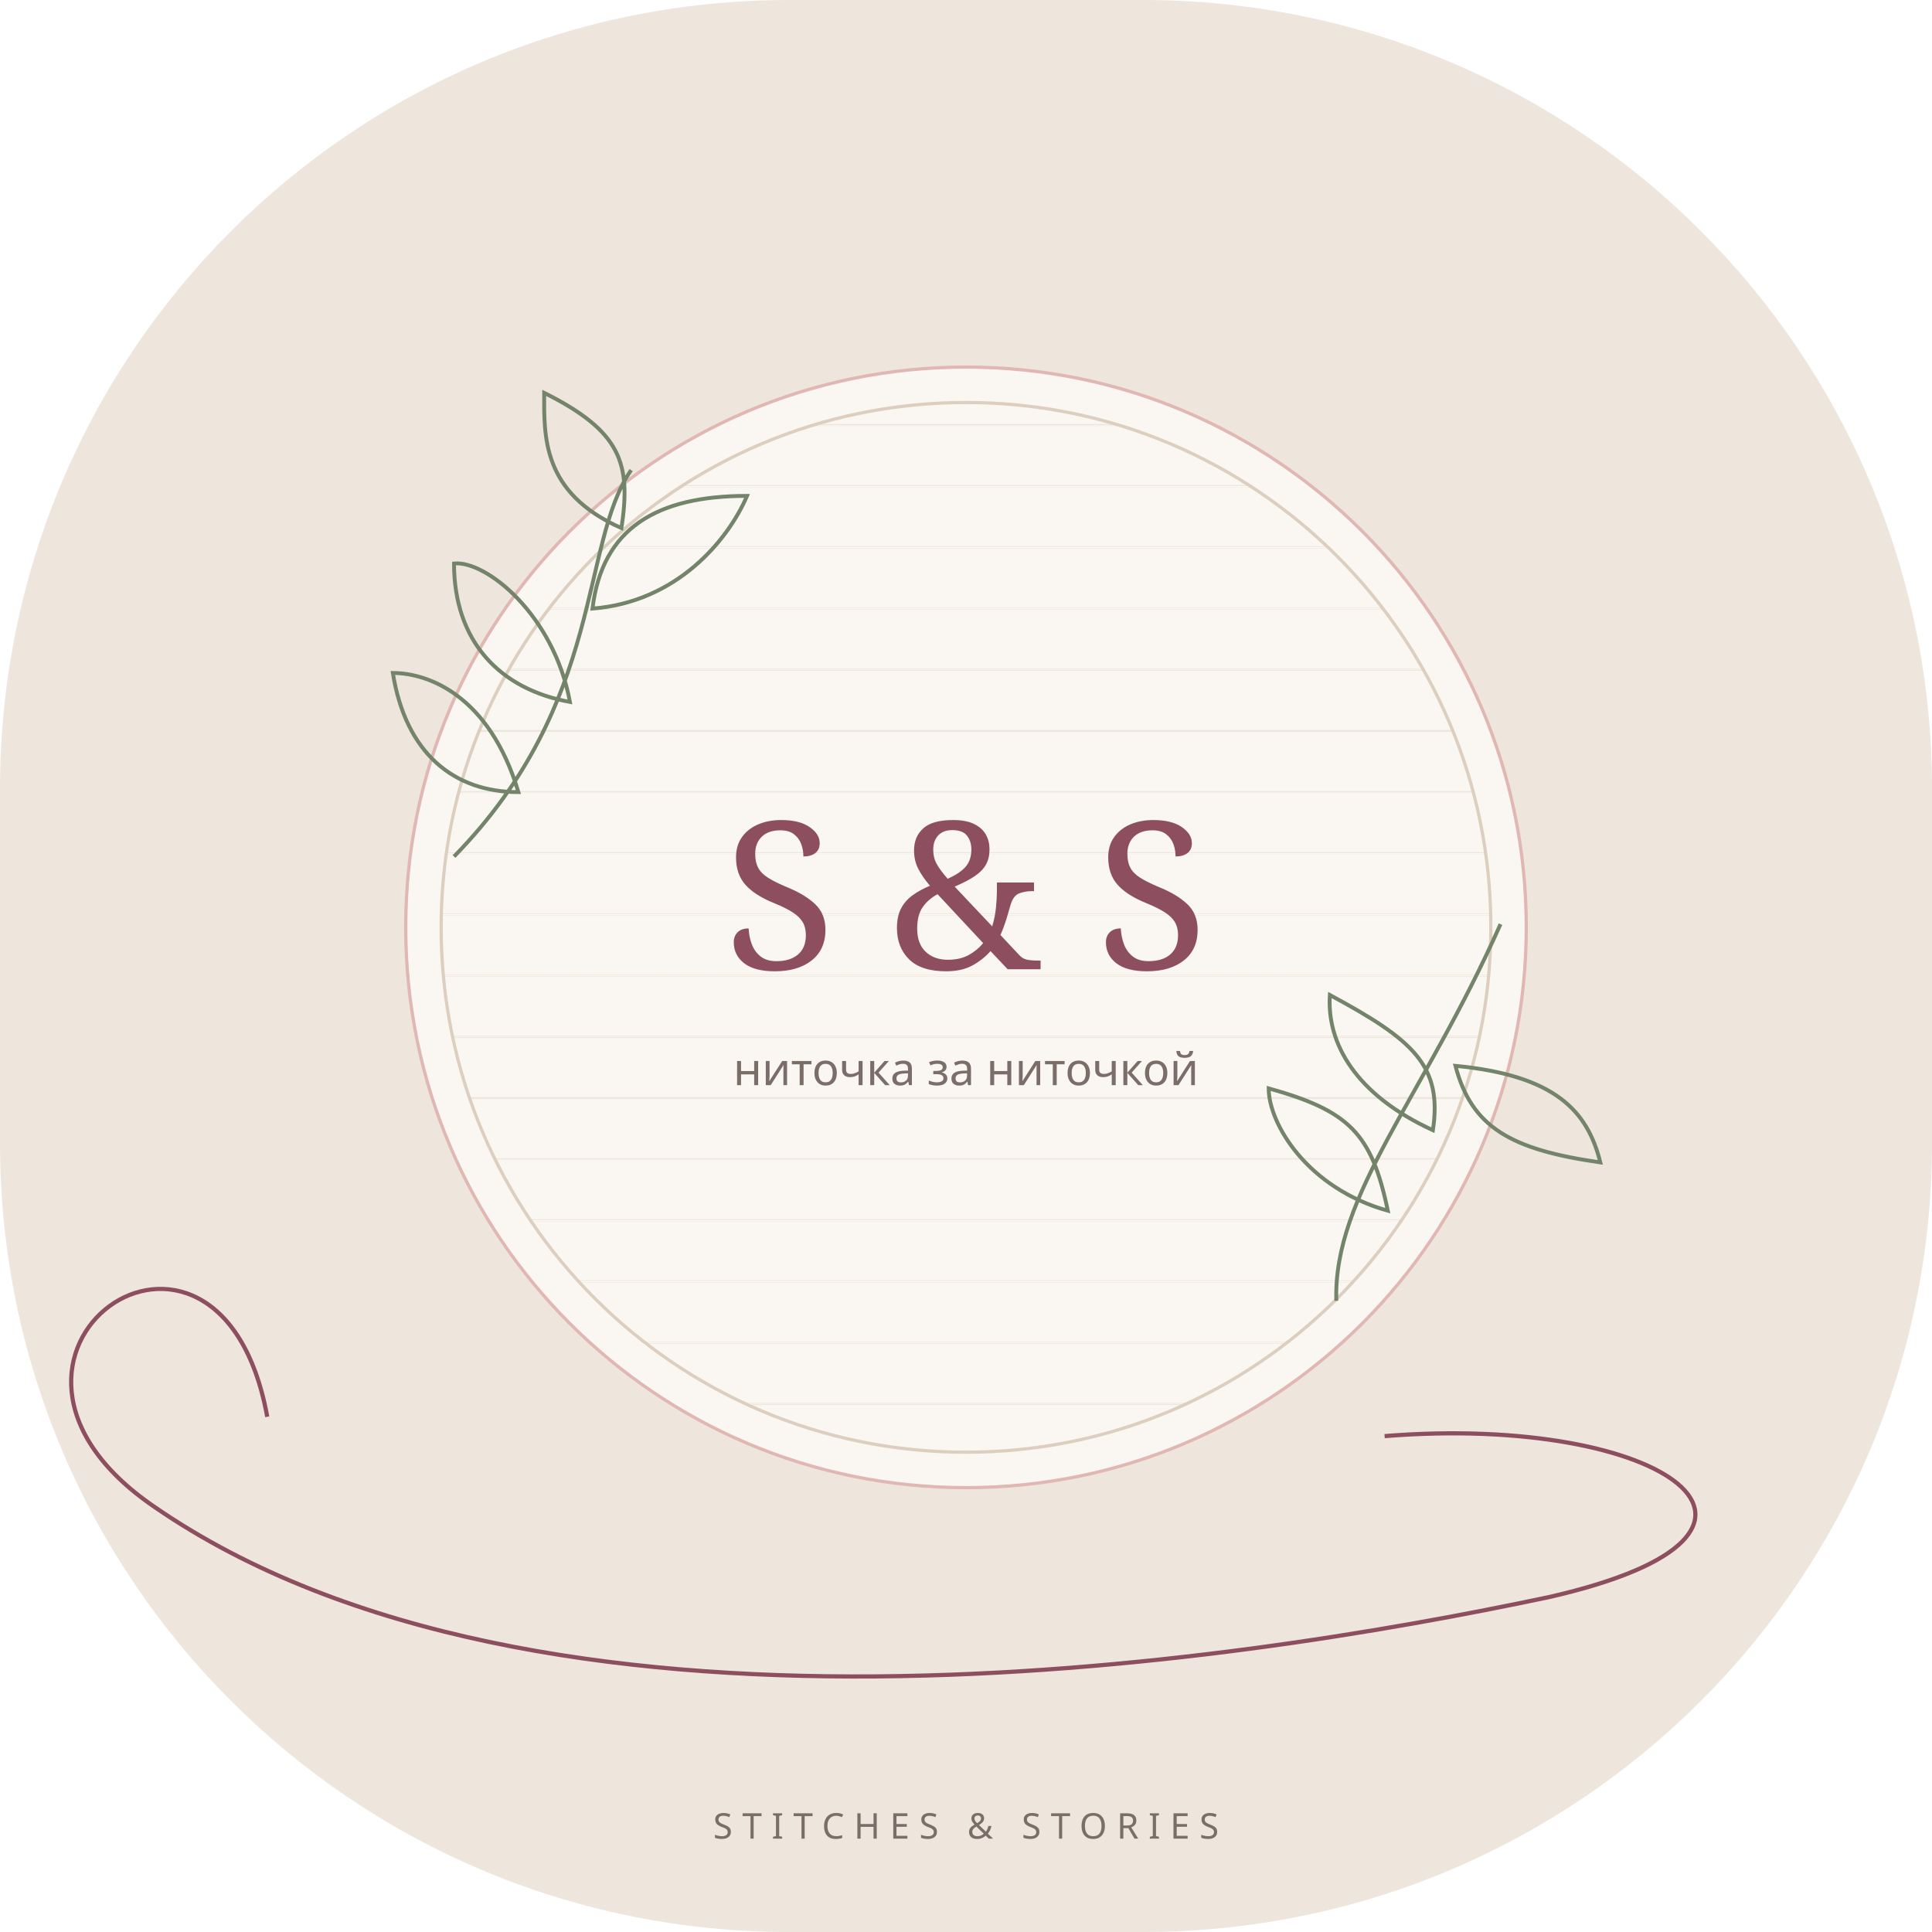
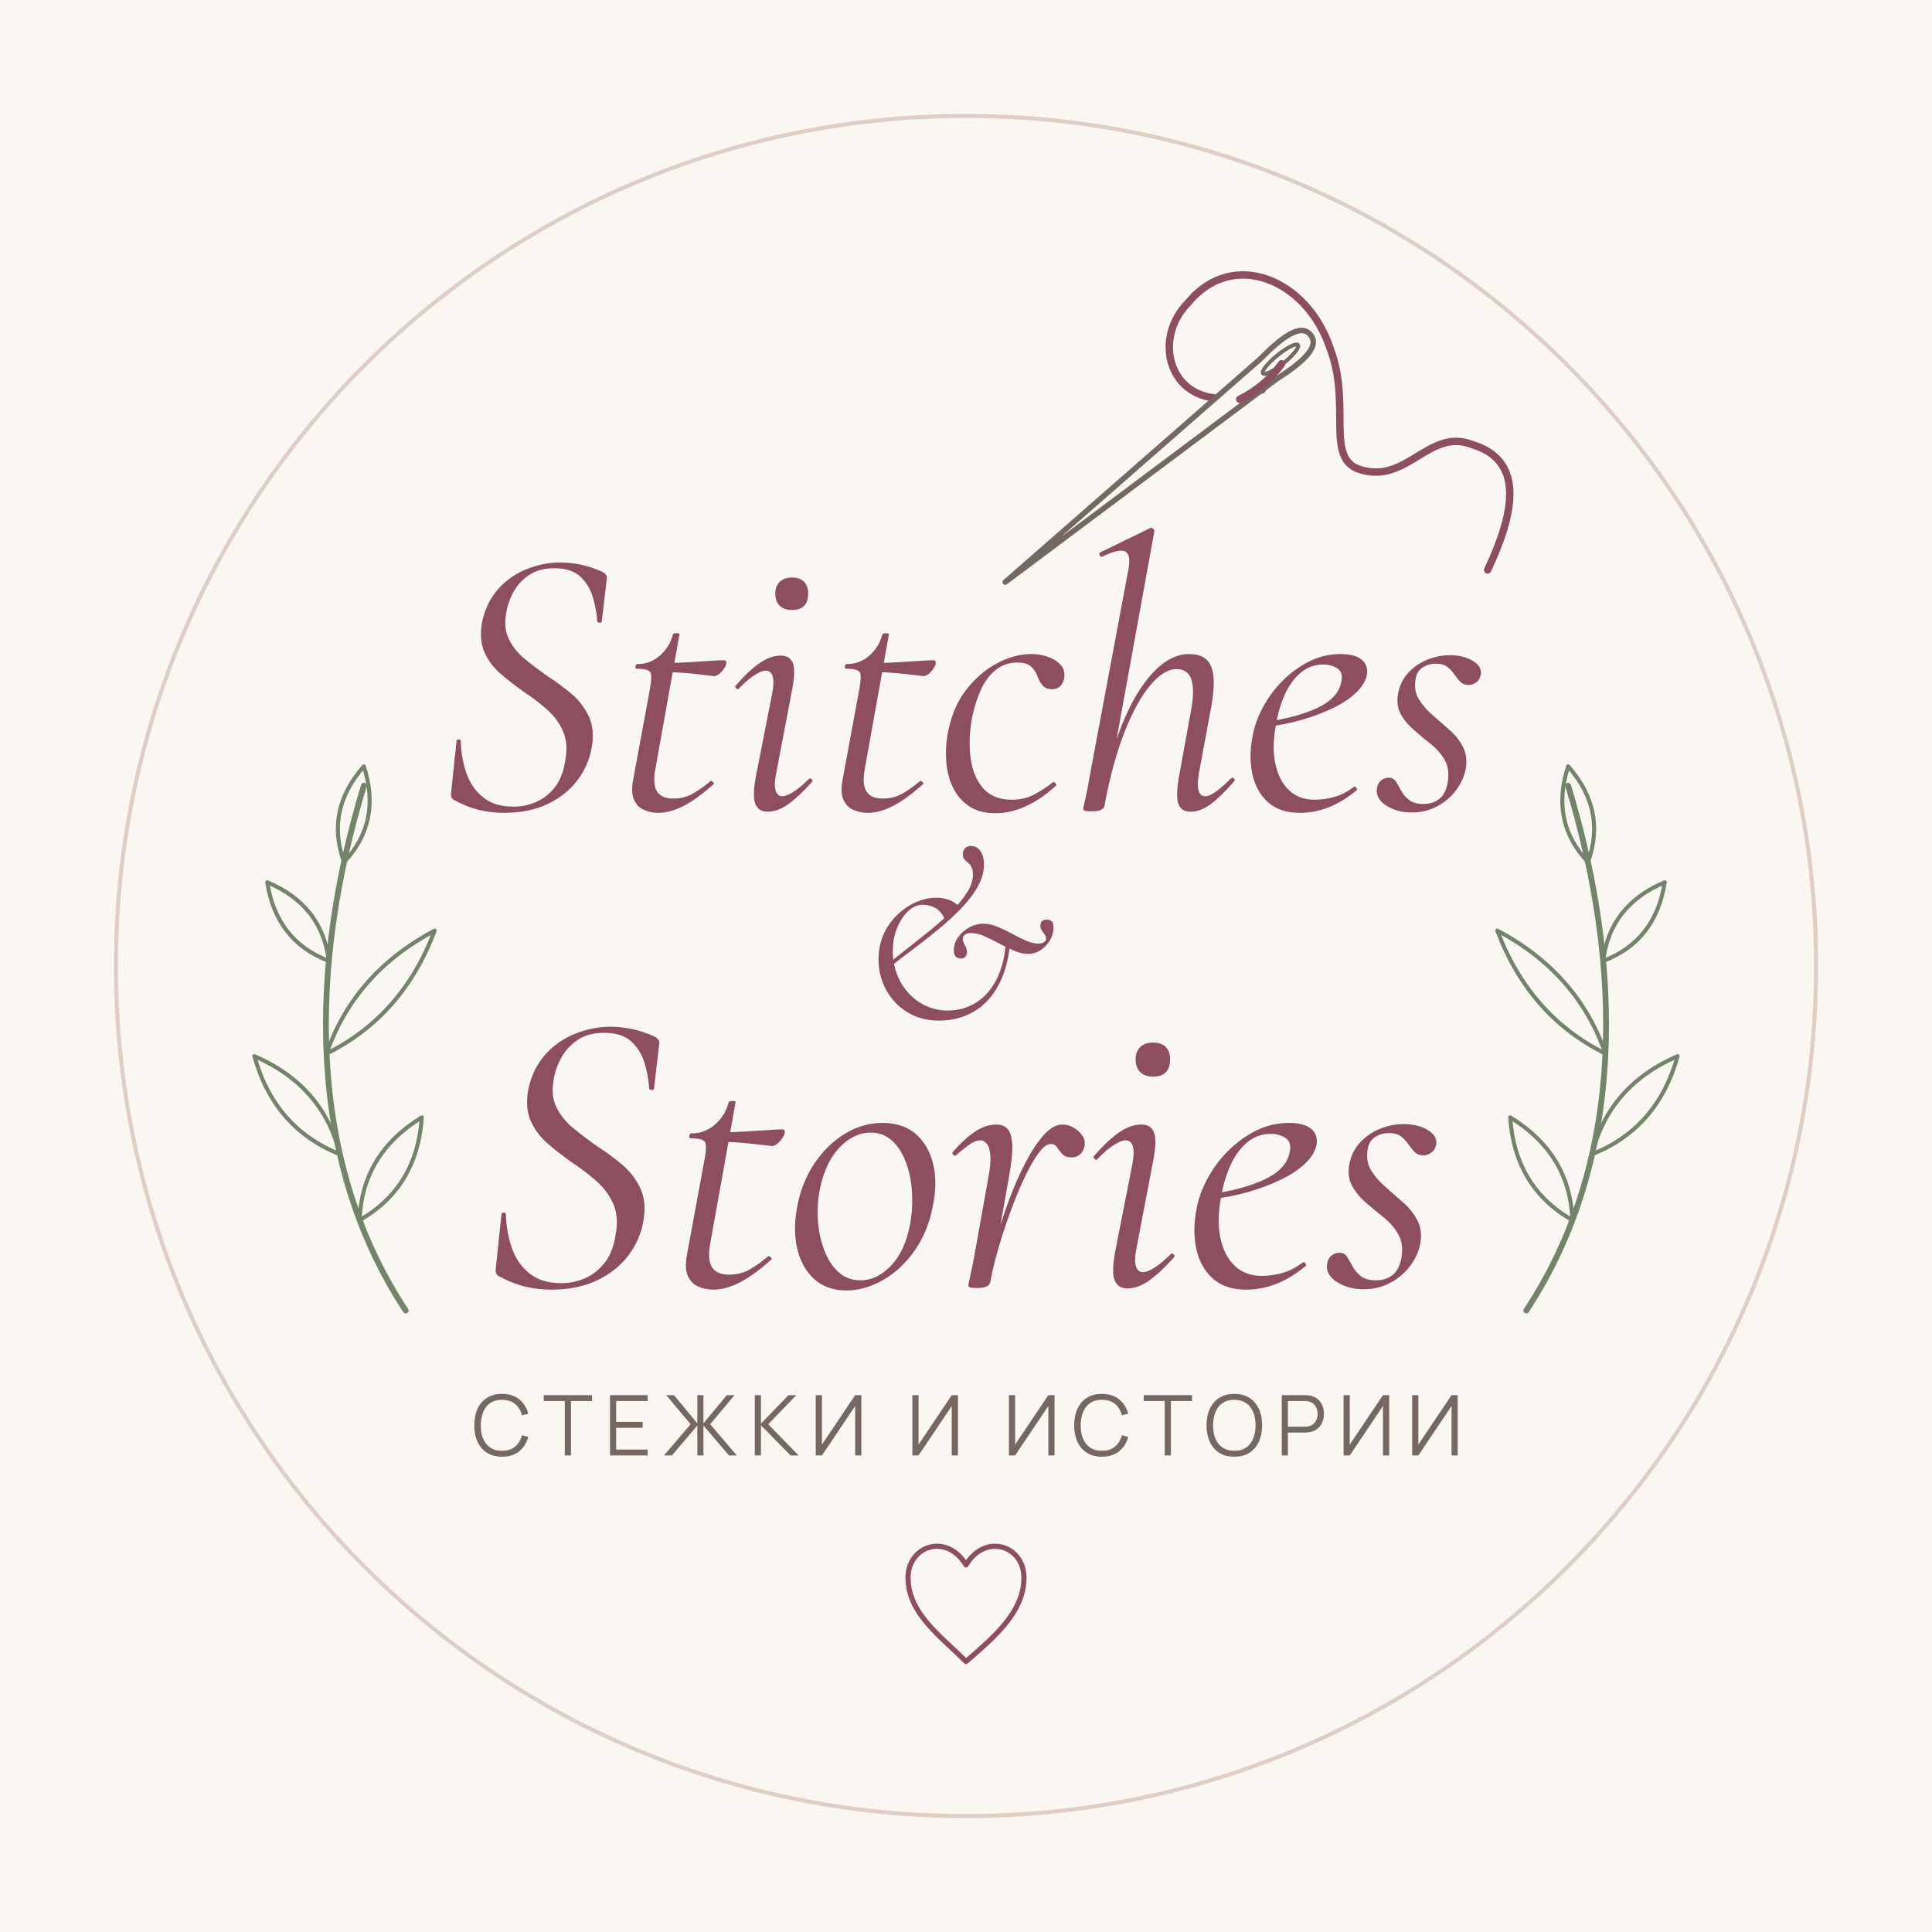
- <svg xmlns="http://www.w3.org/2000/svg" width="600" height="600" viewBox="0 0 600 600">
-   <defs>
-     <pattern id="linen" width="19" height="19" patternUnits="userSpaceOnUse">
-       <path d="M0 18h19" stroke="#ece5dd" stroke-width=".6" />
-     </pattern>
-   </defs>
-   <rect width="600" height="600" rx="245" fill="#eee6dc" />
-   <circle cx="300" cy="288" r="174" fill="#faf7f2" stroke="#e0b7b3" />
-   <circle cx="300" cy="288" r="163" fill="url(#linen)" stroke="#ddcfc0" />
-   <g fill="none" stroke="#73846a" stroke-width="1.2">
-     <path d="M141 266c47-48 39-97 55-120M161 246c-9-30-28-37-39-37 4 25 19 37 39 37ZM177 218c-5-27-26-44-36-43 0 24 14 39 36 43ZM184 189c26-2 42-21 48-35-28 0-45 10-48 35ZM193 164c-25-11-24-29-24-42 24 12 27 22 24 42ZM415 404c-1-33 27-63 51-117M431 376c-25-7-37-27-37-38 25 7 32 14 37 38ZM445 351c-24-11-33-27-32-42 26 14 35 22 32 42ZM452 331c31 3 41 14 45 30-28-4-40-11-45-30Z" />
+ <svg xmlns="http://www.w3.org/2000/svg" width="600" height="600" viewBox="0 0 600 600" role="img">
+   <g id="background">
+     <rect width="600" height="600" fill="#faf7f2" />
+     <circle cx="300" cy="300" r="264" fill="none" stroke="#ddcfc5" stroke-width="1.25" />
  </g>
-   <path d="M83 440c-15-82-104-19-35 28 119 82 334 49 433 28 88-20 36-57-51-50" stroke="#8d4e60" stroke-width="1.3" fill="none" />
-   <text x="300" y="301" text-anchor="middle" font-family="Georgia,serif" font-size="64" fill="#8d4e60">S &amp; S</text>
-   <text x="300" y="337" text-anchor="middle" font-family="sans-serif" font-size="14" fill="#7b6d67">ниточка за ниточкой</text>
-   <text x="300" y="571" text-anchor="middle" font-family="sans-serif" font-size="11" letter-spacing="3" fill="#7b6d67">STITCHES &amp; STORIES</text>
+   <g id="botanical-sprigs" stroke-linecap="round" stroke-linejoin="round">
+     <g id="left-sprig">
+       <path d="M126 407 C95 360 96 300 113 244" fill="none" stroke="#73846a" stroke-width="1.8" />
+       <path d="M106.84 267.71 Q118.61 255.27 113 238 Q100.99 251.62 106.84 267.71Z" fill="none" stroke="#73846a" stroke-width="1.25" />
+       <path d="M102.12 298.43 Q100.03 281.16 83 274 Q85.85 292.25 102.12 298.43Z" fill="none" stroke="#73846a" stroke-width="1.25" />
+       <path d="M101.42 327.2 Q125.05 315.47 135 289 Q110.03 302.26 101.42 327.2Z" fill="none" stroke="#73846a" stroke-width="1.25" />
+       <path d="M105.55 358.44 Q100.34 337.26 79 328 Q85.27 350.4 105.55 358.44Z" fill="none" stroke="#73846a" stroke-width="1.25" />
+       <path d="M111.69 378.92 Q129.51 368.77 131 347 Q112.4 358.42 111.69 378.92Z" fill="none" stroke="#73846a" stroke-width="1.25" />
+     </g>
+     <g id="right-sprig" transform="translate(600 0) scale(-1 1)">
+       <path d="M126 407 C95 360 96 300 113 244" fill="none" stroke="#73846a" stroke-width="1.8" />
+       <path d="M106.84 267.71 Q118.61 255.27 113 238 Q100.99 251.62 106.84 267.71Z" fill="none" stroke="#73846a" stroke-width="1.25" />
+       <path d="M102.12 298.43 Q100.03 281.16 83 274 Q85.85 292.25 102.12 298.43Z" fill="none" stroke="#73846a" stroke-width="1.25" />
+       <path d="M101.42 327.2 Q125.05 315.47 135 289 Q110.03 302.26 101.42 327.2Z" fill="none" stroke="#73846a" stroke-width="1.25" />
+       <path d="M105.55 358.44 Q100.34 337.26 79 328 Q85.27 350.4 105.55 358.44Z" fill="none" stroke="#73846a" stroke-width="1.25" />
+       <path d="M111.69 378.92 Q129.51 368.77 131 347 Q112.4 358.42 111.69 378.92Z" fill="none" stroke="#73846a" stroke-width="1.25" />
+     </g>
+   </g>
+   <path id="thread" d="M392 121 C365 132 356 107 369 94 C383 77 406 87 413 108 C420 126 411 143 423 146 C437 150 444 133 457 138 C474 143 470 160 462 177" fill="none" stroke="#8d4e60" stroke-width="2.3" stroke-linecap="round" />
+   <g id="needle" transform="translate(407 104) rotate(51)" stroke="#756860" stroke-linejoin="round">
+     <path d="M0 0 C-5 0 -5 8 -4 17 L0 122 L4 17 C5 8 5 0 0 0Z" fill="#faf7f2" stroke-width="1.7" />
+     <ellipse cx="0" cy="12" rx="1.55" ry="7" fill="#faf7f2" stroke-width="1.2" />
+   </g>
+   <path id="thread-through-eye" d="M385 124 Q393 120 398 113" fill="none" stroke="#8d4e60" stroke-width="2.3" stroke-linecap="round" />
+   <g id="brand-name" aria-label="Stitches &amp; Stories">
+     <path fill="#8d4e60" d="M156.42 252.44Q152.58 252.44 148.8 251.54Q145.02 250.64 140.82 248.36Q140.34 248 140.16 247.46Q139.98 246.92 140.1 246.08L141.78 230.24Q141.78 229.64 142.44 229.64Q143.1 229.64 143.1 230.24Q143.22 235.4 144.84 240.08Q146.46 244.76 150.06 247.64Q153.66 250.52 159.42 250.52Q163.02 250.52 166.32 249.14Q169.62 247.76 172.14 244.7Q174.66 241.64 175.5 236.48Q176.58 230.96 174.84 227.06Q173.1 223.16 169.74 220.22Q166.38 217.28 162.54 214.76Q158.82 212.12 155.52 209.3Q152.22 206.48 150.48 202.64Q148.74 198.8 149.7 193.28Q151.02 187.04 154.74 182.9Q158.46 178.76 163.62 176.72Q168.78 174.68 174.06 174.68Q177.06 174.68 180.3 175.34Q183.54 176 187.02 177.56Q188.58 178.4 188.46 179.6L186.9 192.92Q186.9 193.4 186.24 193.4Q185.58 193.4 185.46 192.92Q185.22 188.96 184.02 185.18Q182.82 181.4 180.06 178.94Q177.3 176.48 172.14 176.48Q167.46 176.48 164.4 178.52Q161.34 180.56 159.6 183.62Q157.86 186.68 157.26 190.04Q156.3 194.96 158.04 198.5Q159.78 202.04 163.02 204.68Q166.26 207.32 169.98 209.96Q173.94 212.48 177.42 215.42Q180.9 218.36 182.82 222.38Q184.74 226.4 183.78 232.04Q182.82 237.68 179.34 242.3Q175.86 246.92 170.1 249.68Q164.34 252.44 156.42 252.44ZM204.42 252.44Q202.14 252.44 200.04 251.54Q197.94 250.64 196.92 248.42Q195.9 246.2 196.62 242.24L201.78 214.28Q202.62 209.84 201.96 208.76Q201.3 207.68 197.7 207.68Q197.22 207.68 197.34 206.96Q197.46 206.24 197.82 206.24Q202.02 206.24 205.02 203.54Q208.02 200.84 208.98 197Q209.1 196.64 210.12 196.64Q211.14 196.64 211.02 197L203.58 238.52Q202.62 243.44 204 245.72Q205.38 248 209.1 248Q212.58 248 215.34 246.38Q218.1 244.76 220.62 242.6Q220.86 242.36 221.4 242.84Q221.94 243.32 221.58 243.56Q216.18 248.36 212.1 250.4Q208.02 252.44 204.42 252.44ZM221.7 209.96Q221.46 209.96 219.06 209.66Q216.66 209.36 213.48 209.06Q210.3 208.76 207.3 208.76L207.54 205.88Q210.66 205.88 214.26 205.64Q217.86 205.4 220.86 205.22Q223.86 205.04 224.7 205.04Q225.3 205.04 225.48 205.34Q225.66 205.64 225.54 206.12Q225.42 207.08 224.16 208.52Q222.9 209.96 221.7 209.96ZM238.38 252.08Q235.5 252.08 234.54 249.56Q233.58 247.04 234.9 240.32L239.82 215.36Q241.14 208.28 237.78 208.28Q236.46 208.28 234.24 209.72Q232.02 211.16 229.5 213.8Q229.14 214.28 228.6 213.74Q228.06 213.2 228.54 212.84Q232.62 208.16 235.98 205.88Q239.34 203.6 242.46 203.6Q245.46 203.6 246.3 206.18Q247.14 208.76 245.82 215.12L241.02 240.32Q240.3 243.92 240.9 245.6Q241.5 247.28 242.94 247.28Q244.26 247.28 246.42 245.9Q248.58 244.52 251.1 242Q251.58 241.52 252.06 242Q252.54 242.48 252.06 242.96Q248.1 247.4 244.8 249.74Q241.5 252.08 238.38 252.08ZM245.94 189.44Q243.54 189.44 242.16 188.12Q240.78 186.8 240.78 184.28Q240.78 182 242.16 180.68Q243.54 179.36 245.94 179.36Q248.46 179.36 249.72 180.68Q250.98 182 250.98 184.28Q250.98 189.44 245.94 189.44ZM269.46 252.44Q267.18 252.44 265.08 251.54Q262.98 250.64 261.96 248.42Q260.94 246.2 261.66 242.24L266.82 214.28Q267.66 209.84 267 208.76Q266.34 207.68 262.74 207.68Q262.26 207.68 262.38 206.96Q262.5 206.24 262.86 206.24Q267.06 206.24 270.06 203.54Q273.06 200.84 274.02 197Q274.14 196.64 275.16 196.64Q276.18 196.64 276.06 197L268.62 238.52Q267.66 243.44 269.04 245.72Q270.42 248 274.14 248Q277.62 248 280.38 246.38Q283.14 244.76 285.66 242.6Q285.9 242.36 286.44 242.84Q286.98 243.32 286.62 243.56Q281.22 248.36 277.14 250.4Q273.06 252.44 269.46 252.44ZM286.74 209.96Q286.5 209.96 284.1 209.66Q281.7 209.36 278.52 209.06Q275.34 208.76 272.34 208.76L272.58 205.88Q275.7 205.88 279.3 205.64Q282.9 205.4 285.9 205.22Q288.9 205.04 289.74 205.04Q290.34 205.04 290.52 205.34Q290.7 205.64 290.58 206.12Q290.46 207.08 289.2 208.52Q287.94 209.96 286.74 209.96ZM309.18 252.56Q304.02 252.56 300.72 250.22Q297.42 247.88 295.74 244.1Q294.06 240.32 293.82 235.76Q293.58 231.2 294.54 226.76Q296.1 219.2 300.24 213.98Q304.38 208.76 309.72 205.94Q315.06 203.12 320.22 203.12Q323.1 203.12 325.56 204.02Q328.02 204.92 329.4 206.48Q330.78 208.04 330.54 210.2Q330.42 211.76 329.46 212.9Q328.5 214.04 326.58 214.04Q324.9 214.04 323.88 212.96Q322.86 211.88 322.26 210.2Q321.9 208.76 320.46 207.26Q319.02 205.76 316.02 205.76Q312.06 205.76 309.18 208.1Q306.3 210.44 304.56 214.34Q302.82 218.24 301.86 223.04Q300.66 229.64 301.44 235.46Q302.22 241.28 305.34 244.82Q308.46 248.36 314.22 248.36Q318.18 248.36 321.3 246.68Q324.42 245 326.94 242.96Q327.3 242.72 327.78 243.2Q328.26 243.68 327.9 244.04Q322.98 248.48 318.3 250.52Q313.62 252.56 309.18 252.56ZM339.18 251.96Q337.5 251.96 336.96 251.78Q336.42 251.6 336.42 251.24Q336.42 250.76 337.08 248Q337.74 245.24 338.22 242.12L350.46 176.72Q351.3 172.4 349.5 171.32Q347.7 170.24 342.3 172.88Q341.82 173.12 341.52 172.4Q341.22 171.68 341.7 171.56L357.18 164Q357.66 163.76 358.14 164.24Q358.62 164.72 358.5 164.96L343.02 250.16Q342.78 251.96 339.18 251.96ZM369.78 252.08Q366.66 252.08 365.88 249.44Q365.1 246.8 366.3 240.32L369.78 221.24Q371.1 214.4 370.02 211.1Q368.94 207.8 365.34 207.8Q361.5 207.8 357.3 212.72Q353.1 217.64 349.32 227.12Q345.54 236.6 343.02 250.16L341.58 250.04Q344.1 236 348.3 225.44Q352.5 214.88 357.96 209Q363.42 203.12 369.3 203.12Q374.46 203.12 376.08 206.84Q377.7 210.56 376.26 218.96L372.3 240.32Q371.7 243.92 372.24 245.6Q372.78 247.28 374.34 247.28Q375.66 247.28 377.7 245.78Q379.74 244.28 382.26 241.76Q382.74 241.28 383.22 241.76Q383.7 242.24 383.22 242.72Q379.38 247.16 376.14 249.62Q372.9 252.08 369.78 252.08ZM403.74 252.44Q397.38 252.44 393.72 249.08Q390.06 245.72 388.92 240.32Q387.78 234.92 388.98 228.8Q389.7 224.36 392.16 219.74Q394.62 215.12 398.34 211.4Q402.06 207.68 406.62 205.4Q411.18 203.12 416.34 203.12Q420.78 203.12 422.88 204.86Q424.98 206.6 424.5 209.6Q423.9 212.48 421.14 215.12Q418.38 217.76 414.06 219.86Q409.74 221.96 404.4 223.52Q399.06 225.08 393.3 225.68L393.54 224.12Q402.78 222.8 409.08 219.86Q415.38 216.92 416.46 212.12Q417.3 208.88 415.38 207.62Q413.46 206.36 411.06 206.36Q406.98 206.36 403.98 208.88Q400.98 211.4 399.06 215.6Q397.14 219.8 396.3 224.84Q394.98 231.56 396 236.84Q397.02 242.12 400.14 245.24Q403.26 248.36 408.3 248.36Q411.18 248.36 414.3 247.52Q417.42 246.68 420.42 244.4Q420.78 244.16 421.2 244.64Q421.62 245.12 421.26 245.48Q416.7 249.2 412.38 250.82Q408.06 252.44 403.74 252.44ZM438.42 252.32Q433.86 252.32 430.5 250.16Q427.14 248 427.62 244.88Q427.86 243.2 428.94 242.36Q430.02 241.52 431.22 241.52Q432.78 241.52 433.56 242.78Q434.34 244.04 435.18 245.6Q436.02 247.16 437.58 248.42Q439.14 249.68 442.02 249.68Q445.26 249.68 447.24 247.88Q449.22 246.08 449.7 242.36Q450.18 238.64 448.62 235.94Q447.06 233.24 444.36 231.08Q441.66 228.92 439.08 226.7Q436.5 224.48 435 221.72Q433.5 218.96 434.22 215.24Q434.94 211.52 437.4 208.88Q439.86 206.24 443.28 204.86Q446.7 203.48 450.18 203.48Q454.5 203.48 457.38 205.22Q460.26 206.96 459.9 209.48Q459.54 211.16 458.4 211.94Q457.26 212.72 456.18 212.72Q454.5 212.72 453.54 211.76Q452.58 210.8 451.68 209.48Q450.78 208.16 449.52 207.14Q448.26 206.12 445.86 206.12Q443.58 206.12 441.78 207.32Q439.98 208.52 439.62 210.92Q439.02 214.52 440.64 217.16Q442.26 219.8 444.9 222.08Q447.54 224.36 450.18 226.7Q452.82 229.04 454.32 231.92Q455.82 234.8 455.22 238.64Q454.62 242.12 452.28 245.3Q449.94 248.48 446.34 250.4Q442.74 252.32 438.42 252.32Z" />
+     <path fill="#8d4e60" d="M291.58 316.96Q286.78 316.96 283.02 315.04Q279.26 313.12 276.74 309.8Q274.22 306.48 273.3 302.32Q272.38 298.16 273.26 293.76Q274.22 289.36 276.94 286Q279.66 282.64 283.34 280.72Q287.02 278.8 290.78 278.8Q292.78 278.8 294.58 279.4Q296.38 280 297.82 281.52L293.42 285.52Q292.14 282.72 290.22 281.84Q288.3 280.96 286.7 280.96Q284.54 280.96 282.74 282.36Q280.94 283.76 279.62 286.08Q278.3 288.4 277.66 291.2Q276.78 296.16 277.86 300.32Q278.94 304.48 281.38 307.52Q283.82 310.56 287.18 312.2Q290.54 313.84 294.22 313.84Q299.26 313.84 303.26 311.28Q307.26 308.72 309.7 303.72Q312.14 298.72 312.46 291.28L313.82 291.76Q313.18 300.16 310.18 305.8Q307.18 311.44 302.38 314.2Q297.58 316.96 291.58 316.96ZM276.3 300.4 275.5 299.6Q278.3 297.28 281.78 294.56Q285.26 291.84 288.86 288.92Q292.46 286 295.46 283.04Q298.46 280.08 300.3 277.2Q302.14 274.32 302.14 271.68Q302.14 270.08 301.7 269.24Q301.26 268.4 300.62 267.92Q299.98 267.44 299.5 266.88Q299.02 266.32 299.02 265.28Q299.02 264.08 299.74 263.4Q300.46 262.72 301.58 262.72Q303.34 262.72 304.46 264.28Q305.58 265.84 305.58 268.48Q305.58 271.92 303.62 275.4Q301.66 278.88 298.42 282.2Q295.18 285.52 291.3 288.72Q287.42 291.92 283.5 294.84Q279.58 297.76 276.3 300.4ZM298.38 297.68Q297.5 297.68 296.86 297.12Q296.22 296.56 296.22 295.12Q296.22 292.96 297.54 291.08Q298.86 289.2 300.98 288.04Q303.1 286.88 305.34 286.88Q307.5 286.88 309.74 287.8Q311.98 288.72 314.26 289.96Q316.54 291.2 318.62 292.12Q320.7 293.04 322.46 293.04Q323.58 293.04 324.22 292.6Q324.86 292.16 324.86 291.52Q324.86 290.8 324.42 290.2Q323.98 289.6 323.54 288.96Q323.1 288.32 323.1 287.44Q323.1 286.48 323.62 286.04Q324.14 285.6 325.18 285.6Q325.98 285.6 326.58 286.08Q327.18 286.56 327.18 288.08Q327.18 290.08 326.1 291.96Q325.02 293.84 323.22 295.04Q321.42 296.24 319.26 296.24Q317.26 296.24 314.98 295.28Q312.7 294.32 310.34 293.04Q307.98 291.76 305.74 290.76Q303.5 289.76 301.5 289.76Q300.3 289.76 299.66 290.28Q299.02 290.8 299.02 291.44Q299.02 292.24 299.34 292.92Q299.66 293.6 299.98 294.28Q300.3 294.96 300.3 295.76Q300.3 296.32 299.9 297Q299.5 297.68 298.38 297.68Z" />
+     <path fill="#8d4e60" d="M171.11 400.51Q167.07 400.51 163.11 399.57Q159.14 398.62 154.73 396.23Q154.22 395.85 154.03 395.28Q153.84 394.72 153.97 393.83L155.73 377.2Q155.73 376.57 156.43 376.57Q157.12 376.57 157.12 377.2Q157.25 382.62 158.95 387.53Q160.65 392.45 164.43 395.47Q168.21 398.5 174.26 398.5Q178.04 398.5 181.5 397.05Q184.97 395.6 187.61 392.38Q190.26 389.17 191.14 383.75Q192.27 377.96 190.45 373.86Q188.62 369.77 185.09 366.68Q181.56 363.59 177.53 360.95Q173.63 358.18 170.16 355.22Q166.7 352.25 164.87 348.22Q163.04 344.19 164.05 338.39Q165.44 331.84 169.34 327.5Q173.25 323.15 178.67 321.01Q184.08 318.86 189.63 318.86Q192.78 318.86 196.18 319.56Q199.58 320.25 203.24 321.89Q204.87 322.77 204.75 324.03L203.11 338.02Q203.11 338.52 202.42 338.52Q201.72 338.52 201.6 338.02Q201.35 333.86 200.09 329.89Q198.83 325.92 195.93 323.34Q193.03 320.75 187.61 320.75Q182.7 320.75 179.49 322.9Q176.27 325.04 174.45 328.25Q172.62 331.46 171.99 334.99Q170.98 340.16 172.81 343.88Q174.63 347.59 178.04 350.36Q181.44 353.14 185.34 355.91Q189.5 358.55 193.16 361.64Q196.81 364.73 198.83 368.95Q200.84 373.17 199.83 379.09Q198.83 385.01 195.17 389.87Q191.52 394.72 185.47 397.61Q179.42 400.51 171.11 400.51ZM221.51 400.51Q219.11 400.51 216.91 399.57Q214.7 398.62 213.63 396.29Q212.56 393.96 213.32 389.8L218.73 360.44Q219.62 355.78 218.92 354.65Q218.23 353.51 214.45 353.51Q213.95 353.51 214.07 352.76Q214.2 352 214.58 352Q218.99 352 222.14 349.17Q225.29 346.33 226.29 342.3Q226.42 341.92 227.49 341.92Q228.56 341.92 228.44 342.3L220.62 385.9Q219.62 391.06 221.07 393.46Q222.51 395.85 226.42 395.85Q230.07 395.85 232.97 394.15Q235.87 392.45 238.52 390.18Q238.77 389.93 239.34 390.43Q239.9 390.94 239.52 391.19Q233.85 396.23 229.57 398.37Q225.29 400.51 221.51 400.51ZM239.65 355.91Q239.4 355.91 236.88 355.59Q234.36 355.28 231.02 354.96Q227.68 354.65 224.53 354.65L224.78 351.62Q228.06 351.62 231.84 351.37Q235.62 351.12 238.77 350.93Q241.92 350.74 242.8 350.74Q243.43 350.74 243.62 351.06Q243.81 351.37 243.68 351.88Q243.56 352.88 242.23 354.4Q240.91 355.91 239.65 355.91ZM262.83 400.76Q256.79 400.76 252.88 397.24Q248.97 393.71 247.59 387.79Q246.2 381.86 247.59 374.68Q248.97 367.25 252.88 361.39Q256.79 355.53 262.33 352.13Q267.87 348.73 274.05 348.73Q280.6 348.73 284.57 352.32Q288.54 355.91 289.86 361.77Q291.18 367.63 289.67 374.68Q288.16 382.62 283.94 388.54Q279.72 394.46 274.11 397.61Q268.5 400.76 262.83 400.76ZM267.24 397.61Q272.41 397.61 276.76 393.01Q281.1 388.42 282.62 380.23Q283.5 375.56 283.25 370.59Q282.99 365.61 281.48 361.33Q279.97 357.04 277.2 354.4Q274.43 351.75 270.39 351.75Q265.1 351.75 260.69 356.41Q256.28 361.07 254.64 369.26Q253.64 374.18 254.01 379.09Q254.39 384.01 255.97 388.23Q257.54 392.45 260.38 395.03Q263.21 397.61 267.24 397.61ZM307.56 398.12 306.3 397.99Q307.31 392.32 309.14 385.71Q310.97 379.09 313.36 372.67Q315.75 366.24 318.53 360.95Q321.3 355.66 324.2 352.44Q327.09 349.23 329.99 349.23Q331.76 349.23 333.39 350.18Q335.03 351.12 336.1 352.63Q337.17 354.14 336.8 356.03Q336.42 357.67 335.35 358.55Q334.28 359.44 332.76 359.44Q330.87 359.44 329.93 358.43Q328.98 357.42 328.29 356.35Q327.6 355.28 326.34 355.28Q324.57 355.28 322.43 358.24Q320.29 361.2 318.02 366.05Q315.75 370.9 313.68 376.63Q311.6 382.37 309.96 388.04Q308.32 393.71 307.56 398.12ZM303.53 400.01Q301.77 400.01 301.26 399.82Q300.76 399.63 300.76 399.25Q300.76 398.75 301.45 395.66Q302.15 392.57 302.65 389.68L306.81 366.37Q307.82 361.33 307.56 358.74Q307.31 356.16 306.43 355.15Q305.55 354.14 304.54 354.14Q302.78 354.14 300.76 355.66Q298.74 357.17 296.85 358.81Q296.6 359.18 296.1 358.68Q295.59 358.18 295.85 357.8Q299.63 353.51 302.9 351.37Q306.18 349.23 309.45 349.23Q311.72 349.23 312.98 350.68Q314.24 352.13 314.37 355.78Q314.49 359.44 313.23 366.11L307.56 398.12Q307.19 400.01 303.53 400.01ZM350.15 400.13Q347.13 400.13 346.12 397.49Q345.11 394.84 346.5 387.79L351.66 361.58Q353.05 354.14 349.52 354.14Q348.14 354.14 345.81 355.66Q343.47 357.17 340.83 359.94Q340.45 360.44 339.88 359.88Q339.32 359.31 339.82 358.93Q344.1 354.02 347.63 351.62Q351.16 349.23 354.44 349.23Q357.59 349.23 358.47 351.94Q359.35 354.65 357.96 361.33L352.92 387.79Q352.17 391.57 352.8 393.33Q353.43 395.09 354.94 395.09Q356.33 395.09 358.59 393.64Q360.86 392.2 363.51 389.55Q364.01 389.05 364.52 389.55Q365.02 390.05 364.52 390.56Q360.36 395.22 356.89 397.68Q353.43 400.13 350.15 400.13ZM358.09 334.36Q355.57 334.36 354.12 332.98Q352.67 331.59 352.67 328.94Q352.67 326.55 354.12 325.16Q355.57 323.78 358.09 323.78Q360.74 323.78 362.06 325.16Q363.38 326.55 363.38 328.94Q363.38 334.36 358.09 334.36ZM387.07 400.51Q380.39 400.51 376.55 396.98Q372.71 393.46 371.51 387.79Q370.31 382.12 371.57 375.69Q372.33 371.03 374.91 366.18Q377.49 361.33 381.4 357.42Q385.31 353.51 390.09 351.12Q394.88 348.73 400.3 348.73Q404.96 348.73 407.17 350.55Q409.37 352.38 408.87 355.53Q408.24 358.55 405.34 361.33Q402.44 364.1 397.91 366.3Q393.37 368.51 387.76 370.15Q382.16 371.78 376.11 372.41L376.36 370.78Q386.06 369.39 392.68 366.3Q399.29 363.22 400.43 358.18Q401.31 354.77 399.29 353.45Q397.28 352.13 394.76 352.13Q390.47 352.13 387.32 354.77Q384.17 357.42 382.16 361.83Q380.14 366.24 379.26 371.53Q377.87 378.59 378.94 384.13Q380.01 389.68 383.29 392.95Q386.57 396.23 391.86 396.23Q394.88 396.23 398.16 395.35Q401.43 394.46 404.58 392.07Q404.96 391.82 405.4 392.32Q405.84 392.83 405.47 393.2Q400.68 397.11 396.14 398.81Q391.61 400.51 387.07 400.51ZM423.48 400.39Q418.7 400.39 415.17 398.12Q411.64 395.85 412.14 392.57Q412.4 390.81 413.53 389.93Q414.66 389.05 415.92 389.05Q417.56 389.05 418.38 390.37Q419.2 391.69 420.08 393.33Q420.96 394.97 422.6 396.29Q424.24 397.61 427.26 397.61Q430.67 397.61 432.75 395.72Q434.82 393.83 435.33 389.93Q435.83 386.02 434.19 383.19Q432.56 380.35 429.72 378.08Q426.89 375.82 424.18 373.49Q421.47 371.15 419.89 368.26Q418.32 365.36 419.07 361.45Q419.83 357.55 422.41 354.77Q425 352 428.59 350.55Q432.18 349.1 435.83 349.1Q440.37 349.1 443.39 350.93Q446.42 352.76 446.04 355.4Q445.66 357.17 444.46 357.99Q443.27 358.81 442.13 358.81Q440.37 358.81 439.36 357.8Q438.35 356.79 437.41 355.4Q436.46 354.02 435.14 352.95Q433.82 351.88 431.3 351.88Q428.9 351.88 427.01 353.14Q425.12 354.4 424.74 356.92Q424.11 360.7 425.82 363.47Q427.52 366.24 430.29 368.63Q433.06 371.03 435.83 373.49Q438.6 375.94 440.18 378.97Q441.75 381.99 441.12 386.02Q440.49 389.68 438.04 393.01Q435.58 396.35 431.8 398.37Q428.02 400.39 423.48 400.39Z" />
+   </g>
+   <g id="russian-name" aria-label="Стежки и истории">
+     <path fill="#756860" d="M155.91 452.39Q153.11 452.39 151.19 451.15Q149.26 449.91 148.27 447.71Q147.29 445.51 147.29 442.64Q147.29 439.77 148.27 437.57Q149.26 435.37 151.19 434.13Q153.11 432.89 155.91 432.89Q159.17 432.89 161.24 434.56Q163.3 436.23 164.07 439.04L162.12 439.55Q161.52 437.32 159.97 436.02Q158.43 434.72 155.91 434.72Q153.71 434.72 152.25 435.72Q150.8 436.73 150.06 438.51Q149.33 440.3 149.3 442.64Q149.29 444.98 150.02 446.76Q150.76 448.54 152.23 449.55Q153.71 450.56 155.91 450.56Q158.43 450.56 159.97 449.25Q161.52 447.94 162.12 445.73L164.07 446.24Q163.3 449.05 161.24 450.72Q159.17 452.39 155.91 452.39ZM175.41 452V435.11H168.87V433.28H183.86V435.11H177.32V452ZM189.44 452V433.28H201.14V435.11H191.35V441.59H199.58V443.42H191.35V450.17H201.14V452ZM206.2 452 214.49 442.31 206.91 433.28H209.32L216.56 442.03V433.28H218.47V442.03L225.71 433.28H228.12L220.54 442.31L228.83 452H226.39L218.47 442.73V452H216.56V442.73L208.66 452ZM234.41 452V433.28H236.32V442.12L244.86 433.28H247.31L238.58 442.31L248.02 452H245.53L236.32 442.64V452ZM267.5 452H265.58V436.65L255.27 452H253.34V433.28H255.27V448.62L265.58 433.28H267.5ZM297.5 452H295.57V436.65L285.26 452H283.34V433.28H285.26V448.62L295.57 433.28H297.5ZM327.49 452H325.57V436.65L315.26 452H313.34V433.28H315.26V448.62L325.57 433.28H327.49ZM342.21 452.39Q339.42 452.39 337.49 451.15Q335.57 449.91 334.58 447.71Q333.59 445.51 333.59 442.64Q333.59 439.77 334.58 437.57Q335.57 435.37 337.49 434.13Q339.42 432.89 342.21 432.89Q345.47 432.89 347.54 434.56Q349.61 436.23 350.38 439.04L348.43 439.55Q347.83 437.32 346.28 436.02Q344.73 434.72 342.21 434.72Q340.01 434.72 338.56 435.72Q337.1 436.73 336.37 438.51Q335.63 440.3 335.61 442.64Q335.59 444.98 336.33 446.76Q337.06 448.54 338.54 449.55Q340.01 450.56 342.21 450.56Q344.73 450.56 346.28 449.25Q347.83 447.94 348.43 445.73L350.38 446.24Q349.61 449.05 347.54 450.72Q345.47 452.39 342.21 452.39ZM361.71 452V435.11H355.18V433.28H370.17V435.11H363.63V452ZM383.32 452.39Q380.53 452.39 378.61 451.15Q376.68 449.91 375.69 447.71Q374.7 445.51 374.7 442.64Q374.7 439.77 375.69 437.57Q376.68 435.37 378.61 434.13Q380.53 432.89 383.32 432.89Q386.13 432.89 388.05 434.13Q389.97 435.37 390.96 437.57Q391.96 439.77 391.96 442.64Q391.96 445.51 390.96 447.71Q389.97 449.91 388.05 451.15Q386.13 452.39 383.32 452.39ZM383.32 450.56Q385.52 450.56 386.99 449.56Q388.46 448.56 389.19 446.77Q389.93 444.98 389.93 442.64Q389.93 440.3 389.19 438.52Q388.46 436.74 386.99 435.74Q385.52 434.74 383.32 434.72Q381.13 434.72 379.67 435.72Q378.22 436.73 377.48 438.51Q376.75 440.3 376.73 442.64Q376.72 444.98 377.45 446.75Q378.19 448.53 379.66 449.54Q381.13 450.54 383.32 450.56ZM398.06 452V433.28H405.28Q405.56 433.28 405.9 433.3Q406.25 433.32 406.6 433.38Q408.07 433.61 409.09 434.4Q410.11 435.2 410.63 436.41Q411.16 437.62 411.16 439.09Q411.16 440.55 410.63 441.76Q410.09 442.96 409.07 443.76Q408.05 444.56 406.6 444.79Q406.25 444.84 405.9 444.86Q405.56 444.89 405.28 444.89H399.97V452ZM399.97 443.07H405.23Q405.47 443.07 405.78 443.04Q406.09 443.02 406.39 442.95Q407.35 442.74 407.97 442.16Q408.59 441.57 408.89 440.77Q409.2 439.96 409.2 439.09Q409.2 438.22 408.89 437.41Q408.59 436.6 407.97 436.01Q407.35 435.43 406.39 435.22Q406.09 435.15 405.78 435.13Q405.47 435.11 405.23 435.11H399.97ZM431.42 452H429.49V436.65L419.18 452H417.26V433.28H419.18V448.62L429.49 433.28H431.42ZM452.71 452H450.79V436.65L440.48 452H438.56V433.28H440.48V448.62L450.79 433.28H452.71Z" />
+   </g>
+   <path id="heart" d="M300 516 C292 508 282 501 282 490 C282 480 294 476 300 486 C306 476 318 480 318 490 C318 501 308 509 300 516Z" fill="none" stroke="#8d4e60" stroke-width="1.6" stroke-linejoin="round" />
</svg>
